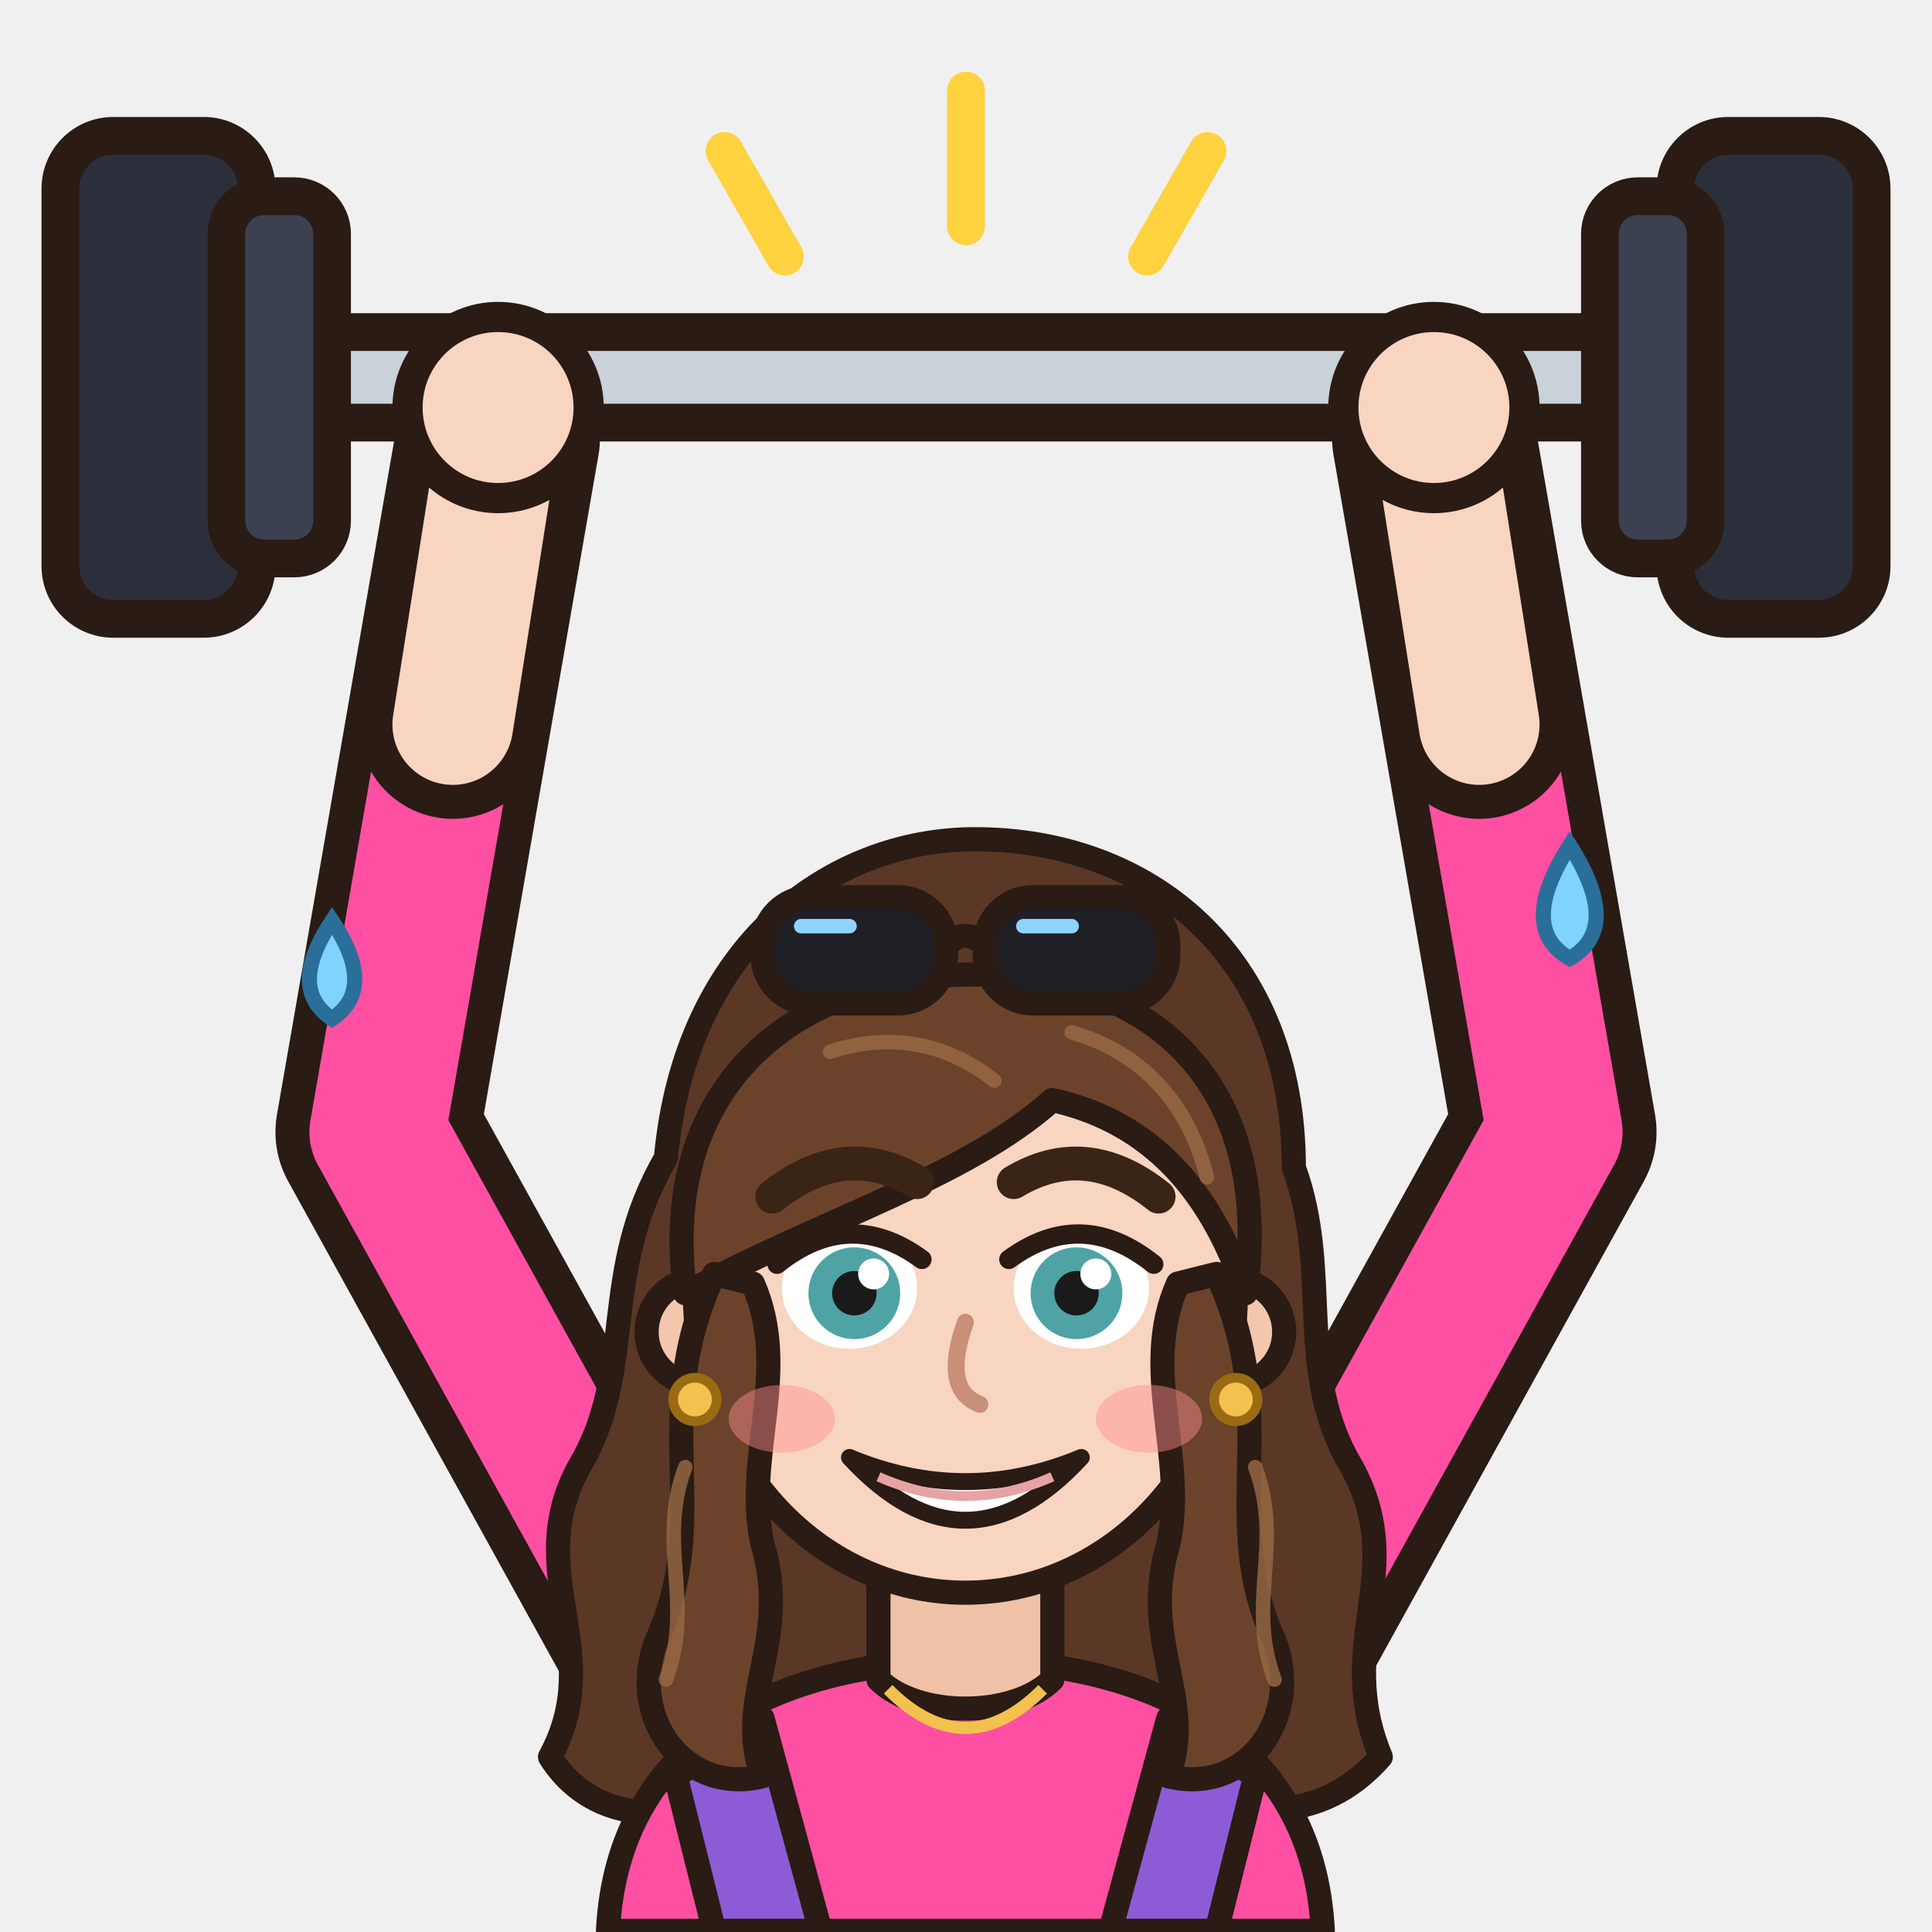
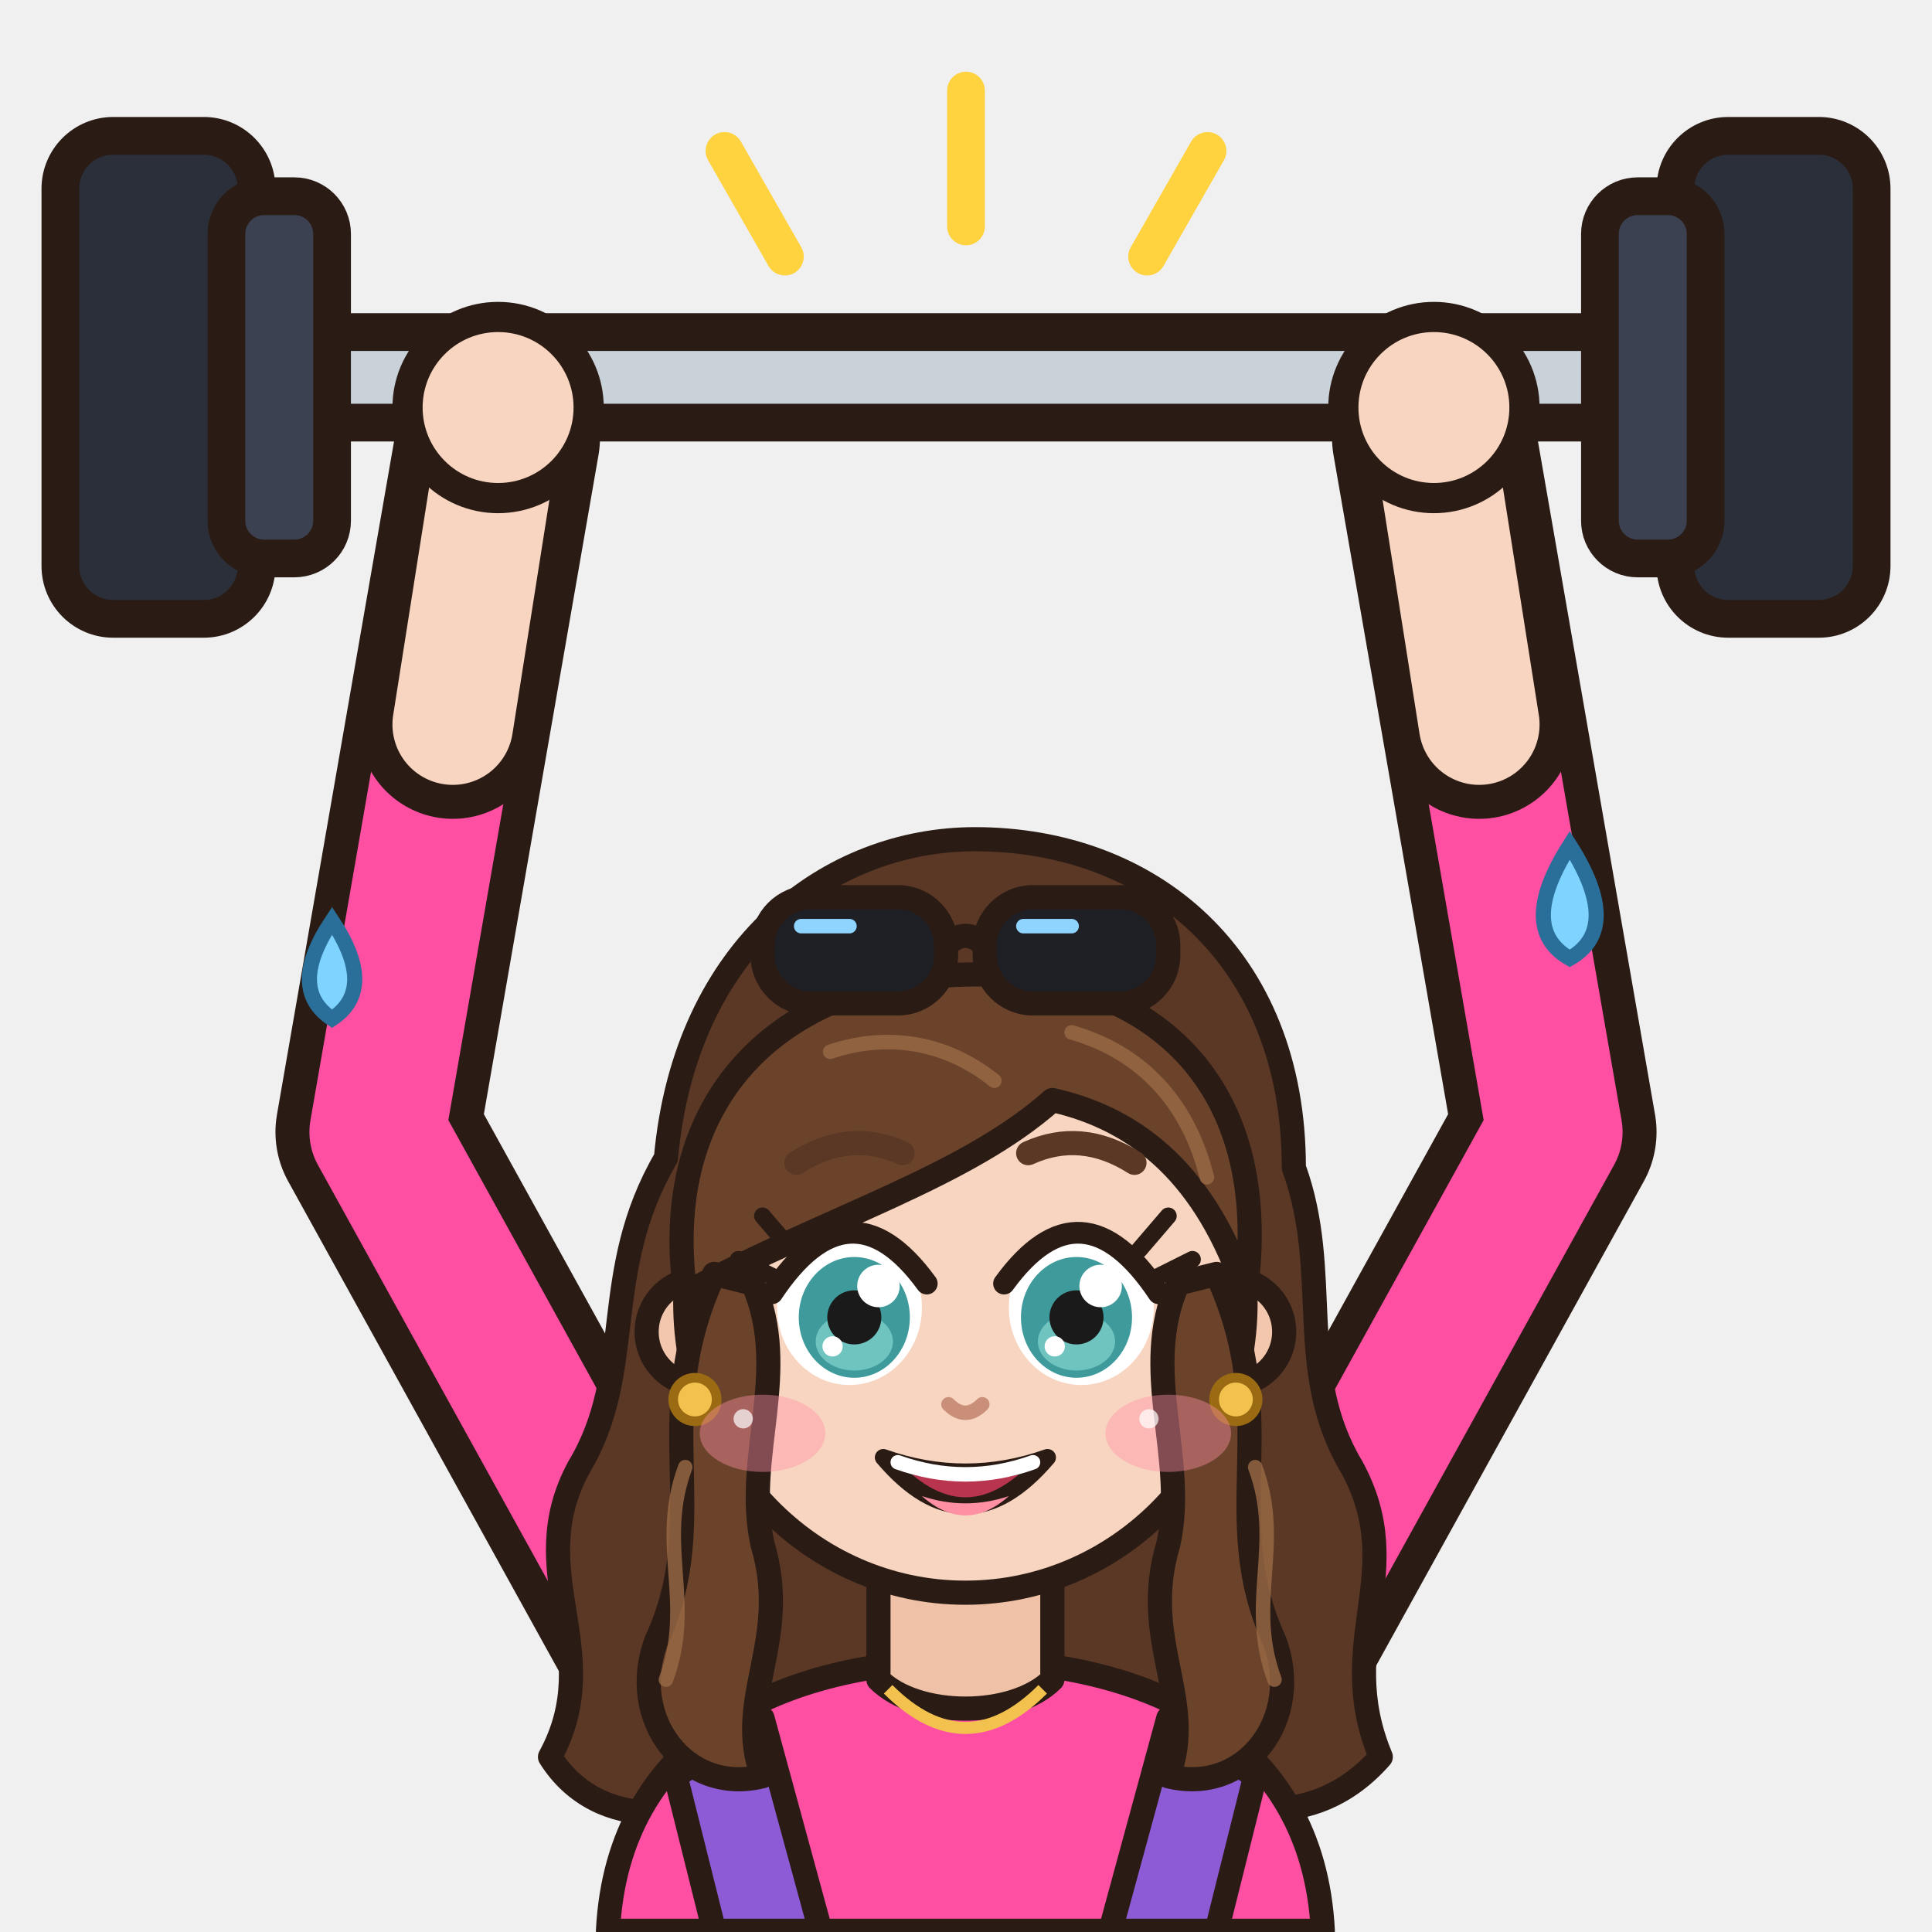
<svg xmlns="http://www.w3.org/2000/svg" width="256" height="256" viewBox="0 0 256 256">
  <path d="M92 226 L50 150 L66 58" fill="none" stroke="#2a1b14" stroke-width="27" stroke-linecap="round" stroke-linejoin="round" />
  <path d="M92 226 L50 150 L66 58" fill="none" stroke="#ff4fa3" stroke-width="18" stroke-linecap="round" stroke-linejoin="round" />
  <path d="M60 96 L66 58" fill="none" stroke="#2a1b14" stroke-width="25" stroke-linecap="round" stroke-linejoin="round" />
  <path d="M60 96 L66 58" fill="none" stroke="#f8d5c0" stroke-width="16" stroke-linecap="round" stroke-linejoin="round" />
  <path d="M164 226 L206 150 L190 58" fill="none" stroke="#2a1b14" stroke-width="27" stroke-linecap="round" stroke-linejoin="round" />
  <path d="M164 226 L206 150 L190 58" fill="none" stroke="#ff4fa3" stroke-width="18" stroke-linecap="round" stroke-linejoin="round" />
  <path d="M196 96 L190 58" fill="none" stroke="#2a1b14" stroke-width="25" stroke-linecap="round" stroke-linejoin="round" />
  <path d="M196 96 L190 58" fill="none" stroke="#f8d5c0" stroke-width="16" stroke-linecap="round" stroke-linejoin="round" />
  <g stroke="#2a1b14" stroke-width="5" stroke-linejoin="round">
    <rect x="20" y="44" width="216" height="12" rx="6" fill="#c9d1d9" />
    <rect x="8" y="18" width="26" height="64" rx="7" fill="#2b2f3a" />
    <rect x="30" y="26" width="14" height="48" rx="5" fill="#3b4150" />
    <rect x="222" y="18" width="26" height="64" rx="7" fill="#2b2f3a" />
    <rect x="212" y="26" width="14" height="48" rx="5" fill="#3b4150" />
  </g>
  <circle cx="66" cy="54" r="12" fill="#f8d5c0" stroke="#2a1b14" stroke-width="4" />
  <circle cx="190" cy="54" r="12" fill="#f8d5c0" stroke="#2a1b14" stroke-width="4" />
  <g transform="translate(46 92) scale(0.64)">
    <g stroke="#2a1b14" stroke-width="5" stroke-linejoin="round" stroke-linecap="round">
      <path d="M66 96 C70 52 100 30 130 30 C166 30 196 54 196 98 C204 120 196 140 208 160 C220 182 204 196 214 220 C200 236 180 232 172 222 L84 222 C74 234 52 236 42 220 C54 198 36 182 48 160 C60 140 52 120 66 96 Z" fill="#5a3825" />
      <path d="M54 256 C56 216 90 200 128 200 C166 200 200 216 202 256 Z" fill="#ff4fa3" />
      <path d="M68 224 L86 212 L98 256 L76 256 Z" fill="#8e5bd6" />
      <path d="M188 224 L170 212 L158 256 L180 256 Z" fill="#8e5bd6" />
      <path d="M110 172 L110 204 C118 212 138 212 146 204 L146 172 Z" fill="#efc1a6" />
      <circle cx="73" cy="132" r="11" fill="#f3c7ae" />
      <circle cx="183" cy="132" r="11" fill="#f3c7ae" />
-       <ellipse cx="128" cy="124" rx="56" ry="62" fill="#f8d5c0" />
+       <ellipse cx="128" cy="126" rx="58" ry="60" fill="#f8d5c0" />
      <path d="M70 124 C64 80 94 58 130 58 C166 58 192 80 186 124 C178 100 164 88 146 84 C128 100 100 108 70 124 Z" fill="#6b432b" />
      <path d="M76 120 C62 150 76 170 64 196 C58 212 70 228 86 224 C80 208 92 196 86 176 C82 158 92 140 84 122 Z" fill="#6b432b" />
      <path d="M180 120 C194 150 180 170 192 196 C198 212 186 228 170 224 C176 208 164 196 170 176 C174 158 164 140 172 122 Z" fill="#6b432b" />
      <rect x="86" y="42" width="38" height="22" rx="10" fill="#1f1f26" />
      <rect x="132" y="42" width="38" height="22" rx="10" fill="#1f1f26" />
      <path d="M124 52 Q128 48 132 52" fill="none" />
    </g>
    <g fill="none" stroke="#9a6a45" stroke-width="3" stroke-linecap="round" opacity=".8">
      <path d="M100 74 C112 70 124 72 134 80" />
      <path d="M150 70 C164 74 174 84 178 100" />
      <path d="M70 160 C64 176 72 188 66 204" />
      <path d="M188 160 C194 176 186 188 192 204" />
    </g>
    <path d="M94 48 L104 48" stroke="#8fd3ff" stroke-width="3" stroke-linecap="round" />
    <path d="M140 48 L150 48" stroke="#8fd3ff" stroke-width="3" stroke-linecap="round" />
    <circle cx="72" cy="146" r="4.5" fill="#f2c14e" stroke="#9a6b12" stroke-width="2" />
    <circle cx="184" cy="146" r="4.5" fill="#f2c14e" stroke="#9a6b12" stroke-width="2" />
-     <path d="M88 104 Q103 92 118 101" fill="none" stroke="#3a2416" stroke-width="7" stroke-linecap="round" />
-     <path d="M138 101 Q153 92 168 104" fill="none" stroke="#3a2416" stroke-width="7" stroke-linecap="round" />
-     <ellipse cx="104" cy="123" rx="14" ry="12.5" fill="#fff" />
-     <ellipse cx="152" cy="123" rx="14" ry="12.5" fill="#fff" />
-     <circle cx="105" cy="124" r="9.5" fill="#4fa3a5" />
-     <circle cx="151" cy="124" r="9.5" fill="#4fa3a5" />
-     <circle cx="105" cy="124" r="4.6" fill="#1a1a1a" />
-     <circle cx="151" cy="124" r="4.6" fill="#1a1a1a" />
-     <circle cx="109" cy="120" r="3.2" fill="#fff" />
-     <circle cx="155" cy="120" r="3.2" fill="#fff" />
-     <path d="M89 118 Q104 106 119 117" fill="none" stroke="#2a1b14" stroke-width="4" stroke-linecap="round" />
-     <path d="M137 117 Q152 106 167 118" fill="none" stroke="#2a1b14" stroke-width="4" stroke-linecap="round" />
-     <path d="M128 130 Q123 144 131 147" fill="none" stroke="#c98f78" stroke-width="3.5" stroke-linecap="round" />
-     <ellipse cx="90" cy="150" rx="11" ry="7" fill="#ff8f8f" opacity=".45" />
-     <ellipse cx="166" cy="150" rx="11" ry="7" fill="#ff8f8f" opacity=".45" />
-     <path d="M104 158 Q128 184 152 158 Q128 168 104 158 Z" fill="#fff" stroke="#2a1b14" stroke-width="3.5" stroke-linejoin="round" />
-     <path d="M110 162 Q128 170 146 162" fill="none" stroke="#e7a3a3" stroke-width="2" />
+     <path d="M93 97 Q104 90 115 95" fill="none" stroke="#5a3825" stroke-width="5" stroke-linecap="round" />
+     <path d="M141 95 Q152 90 163 97" fill="none" stroke="#5a3825" stroke-width="5" stroke-linecap="round" />
+     <ellipse cx="104" cy="127" rx="15" ry="16" fill="#fff" />
+     <ellipse cx="152" cy="127" rx="15" ry="16" fill="#fff" />
+     <ellipse cx="105" cy="129" rx="11.5" ry="12.5" fill="#3f9a9c" />
+     <ellipse cx="151" cy="129" rx="11.5" ry="12.5" fill="#3f9a9c" />
+     <ellipse cx="105" cy="134" rx="8" ry="6" fill="#7fd1cc" opacity=".75" />
+     <ellipse cx="151" cy="134" rx="8" ry="6" fill="#7fd1cc" opacity=".75" />
+     <circle cx="105" cy="129" r="5.6" fill="#1a1a1a" />
+     <circle cx="151" cy="129" r="5.6" fill="#1a1a1a" />
+     <circle cx="110" cy="122.5" r="4.4" fill="#fff" />
+     <circle cx="156" cy="122.5" r="4.4" fill="#fff" />
+     <circle cx="100.5" cy="135" r="2.1" fill="#fff" />
+     <circle cx="146.5" cy="135" r="2.1" fill="#fff" />
+     <path d="M88 124 Q104 100 120 122" fill="none" stroke="#2a1b14" stroke-width="4.5" stroke-linecap="round" />
+     <path d="M136 122 Q152 100 168 124" fill="none" stroke="#2a1b14" stroke-width="4.5" stroke-linecap="round" />
+     <path d="M89 121 L81 117 M92 115 L86 108" fill="none" stroke="#2a1b14" stroke-width="3.5" stroke-linecap="round" />
+     <path d="M167 121 L175 117 M164 115 L170 108" fill="none" stroke="#2a1b14" stroke-width="3.5" stroke-linecap="round" />
+     <path d="M124.5 147 Q128 150.5 131.5 147" fill="none" stroke="#c98f78" stroke-width="3" stroke-linecap="round" />
+     <ellipse cx="86" cy="153" rx="13" ry="8" fill="#ff8fa8" opacity=".42" />
+     <ellipse cx="170" cy="153" rx="13" ry="8" fill="#ff8fa8" opacity=".42" />
+     <circle cx="82" cy="150" r="2" fill="#fff" opacity=".7" />
+     <circle cx="166" cy="150" r="2" fill="#fff" opacity=".7" />
+     <path d="M111 158 Q128 178 145 158 Q128 164 111 158 Z" fill="#b8344f" stroke="#2a1b14" stroke-width="3.5" stroke-linejoin="round" />
+     <path d="M119 166 Q128 174 137 166 Q128 169 119 166 Z" fill="#ff8fa3" />
+     <path d="M114 159 Q128 164 142 159" fill="none" stroke="#fff" stroke-width="3" stroke-linecap="round" />
    <path d="M112 206 Q128 222 144 206" fill="none" stroke="#f2c14e" stroke-width="2.5" />
  </g>
  <g fill="#7fd3ff" stroke="#2a6f99" stroke-width="2">
    <path d="M208 112 q7 11 0 15 q-7 -4 0 -15z" />
    <path d="M44 122 q6 9 0 13 q-6 -4 0 -13z" />
  </g>
  <g stroke="#ffd23f" stroke-width="5" stroke-linecap="round">
    <path d="M96 20 L104 34" />
    <path d="M128 12 L128 30" />
    <path d="M160 20 L152 34" />
  </g>
</svg>
